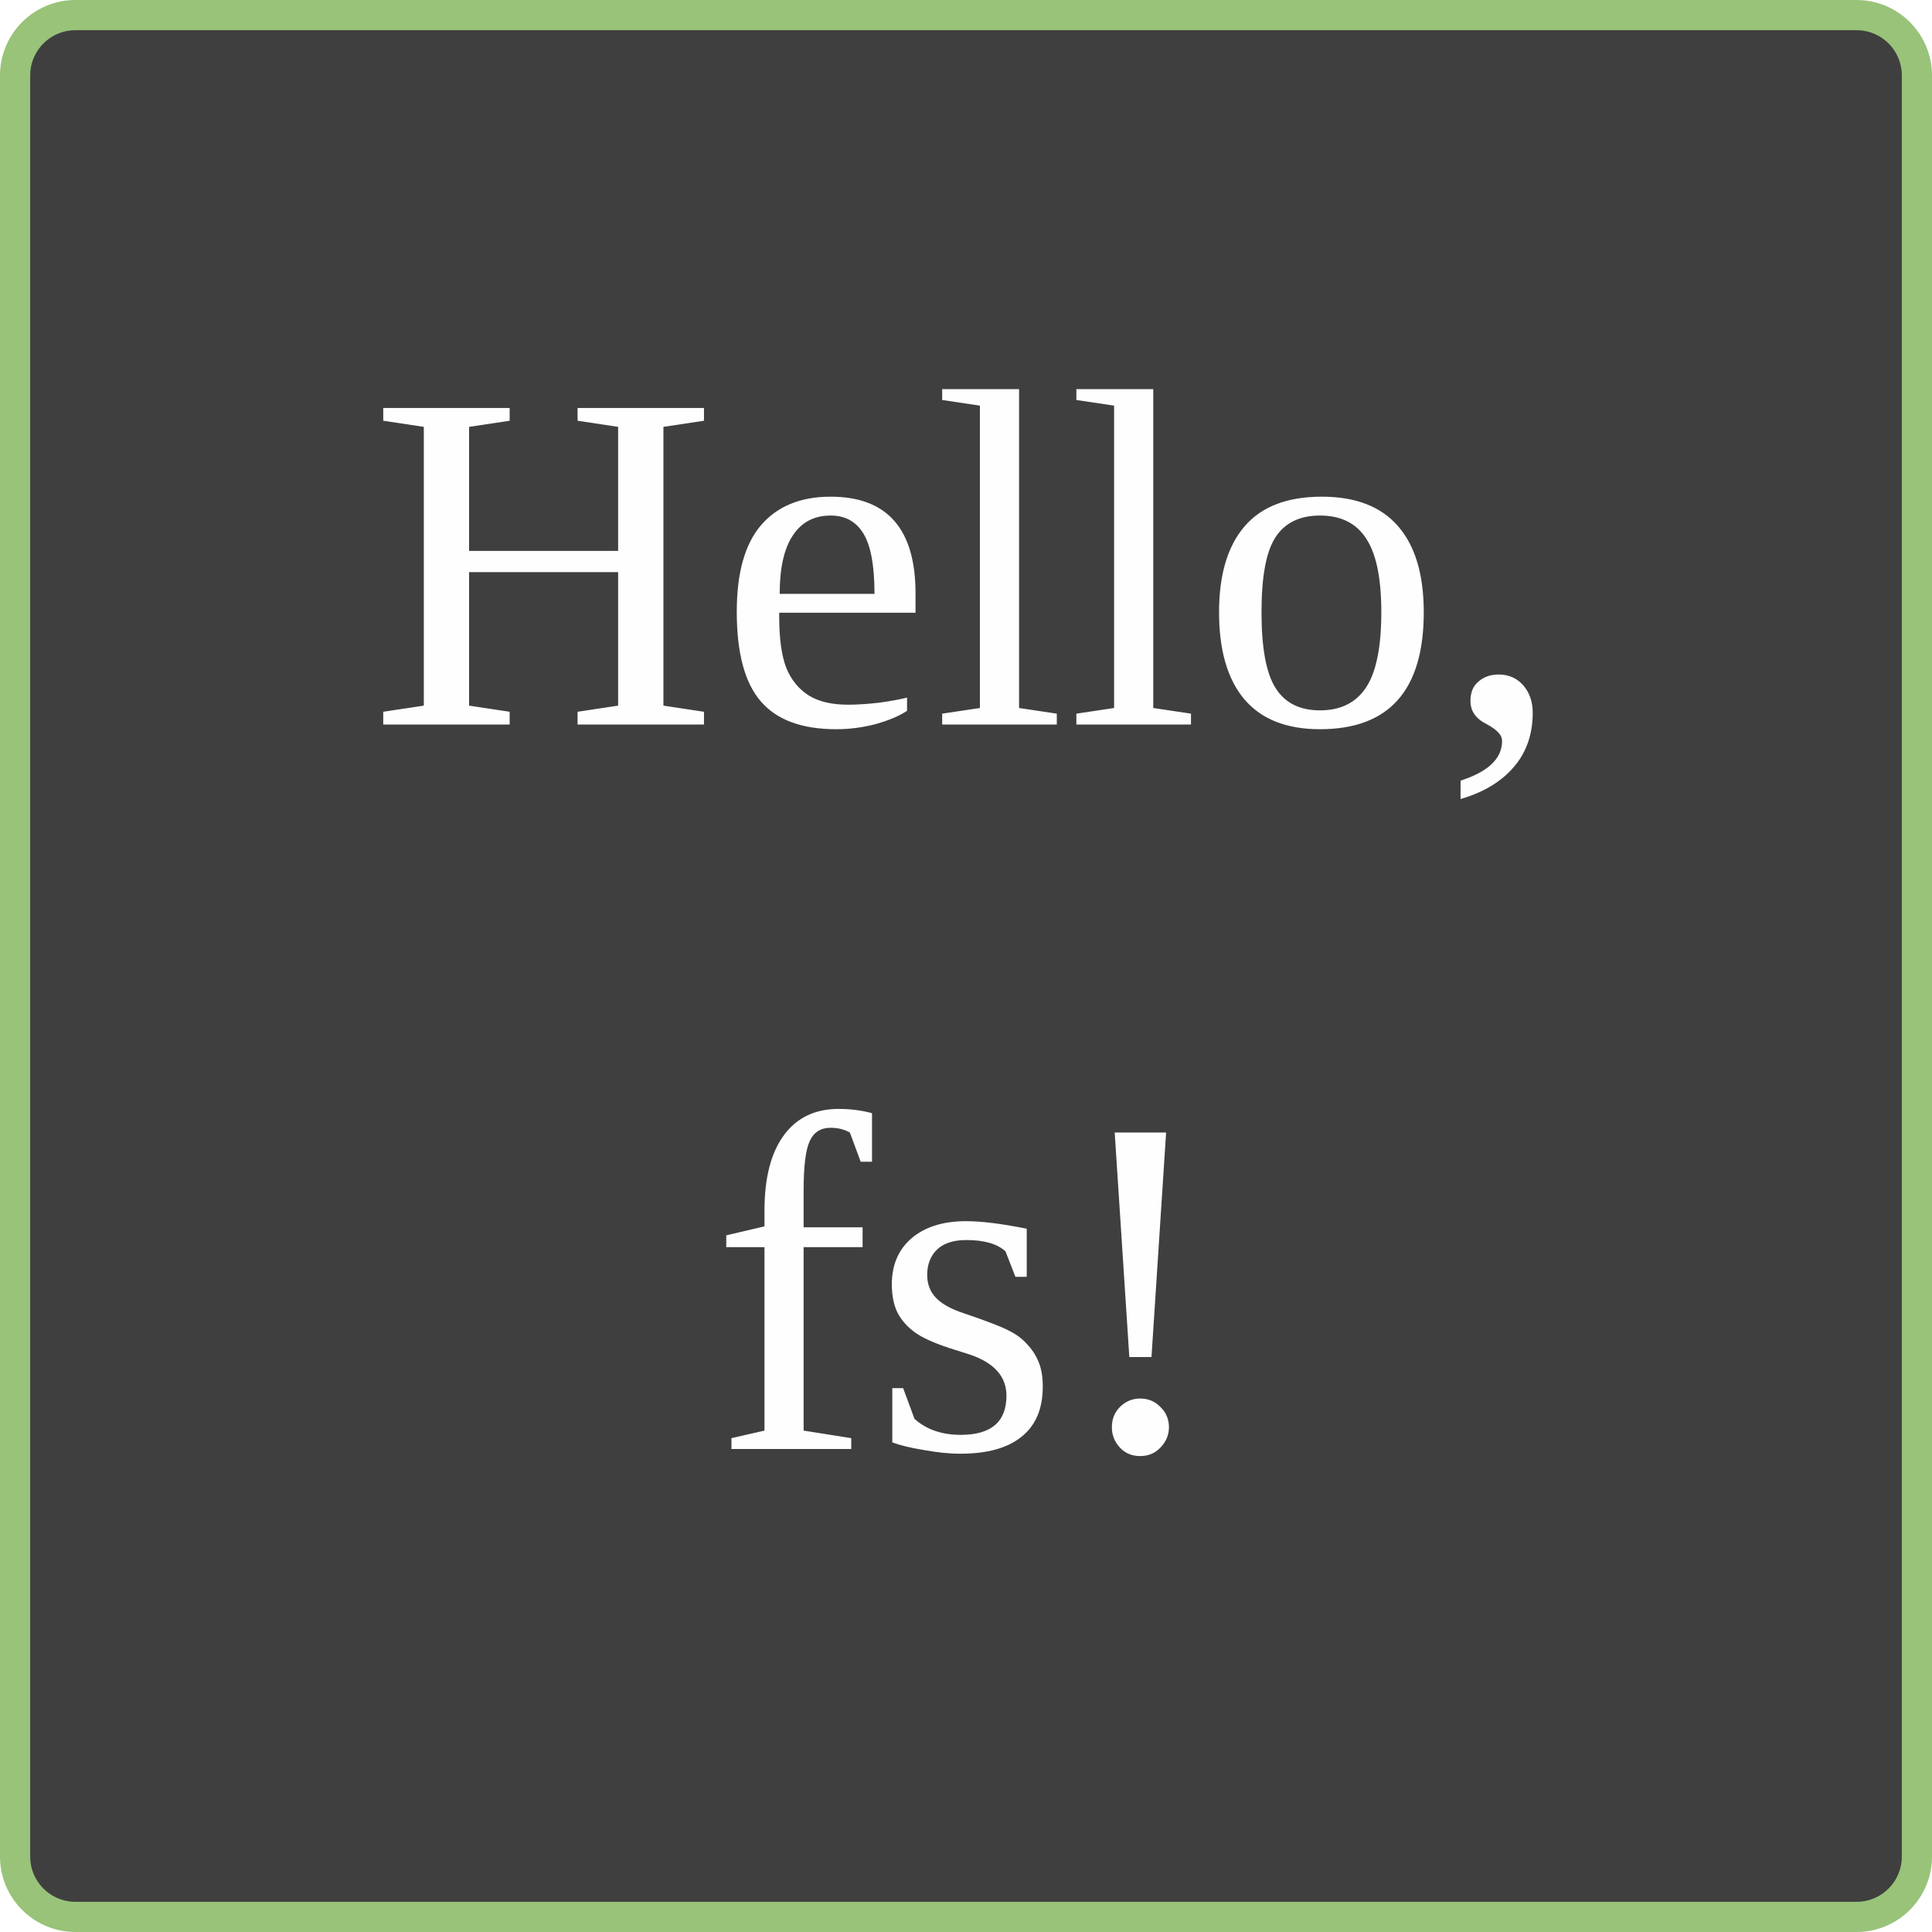
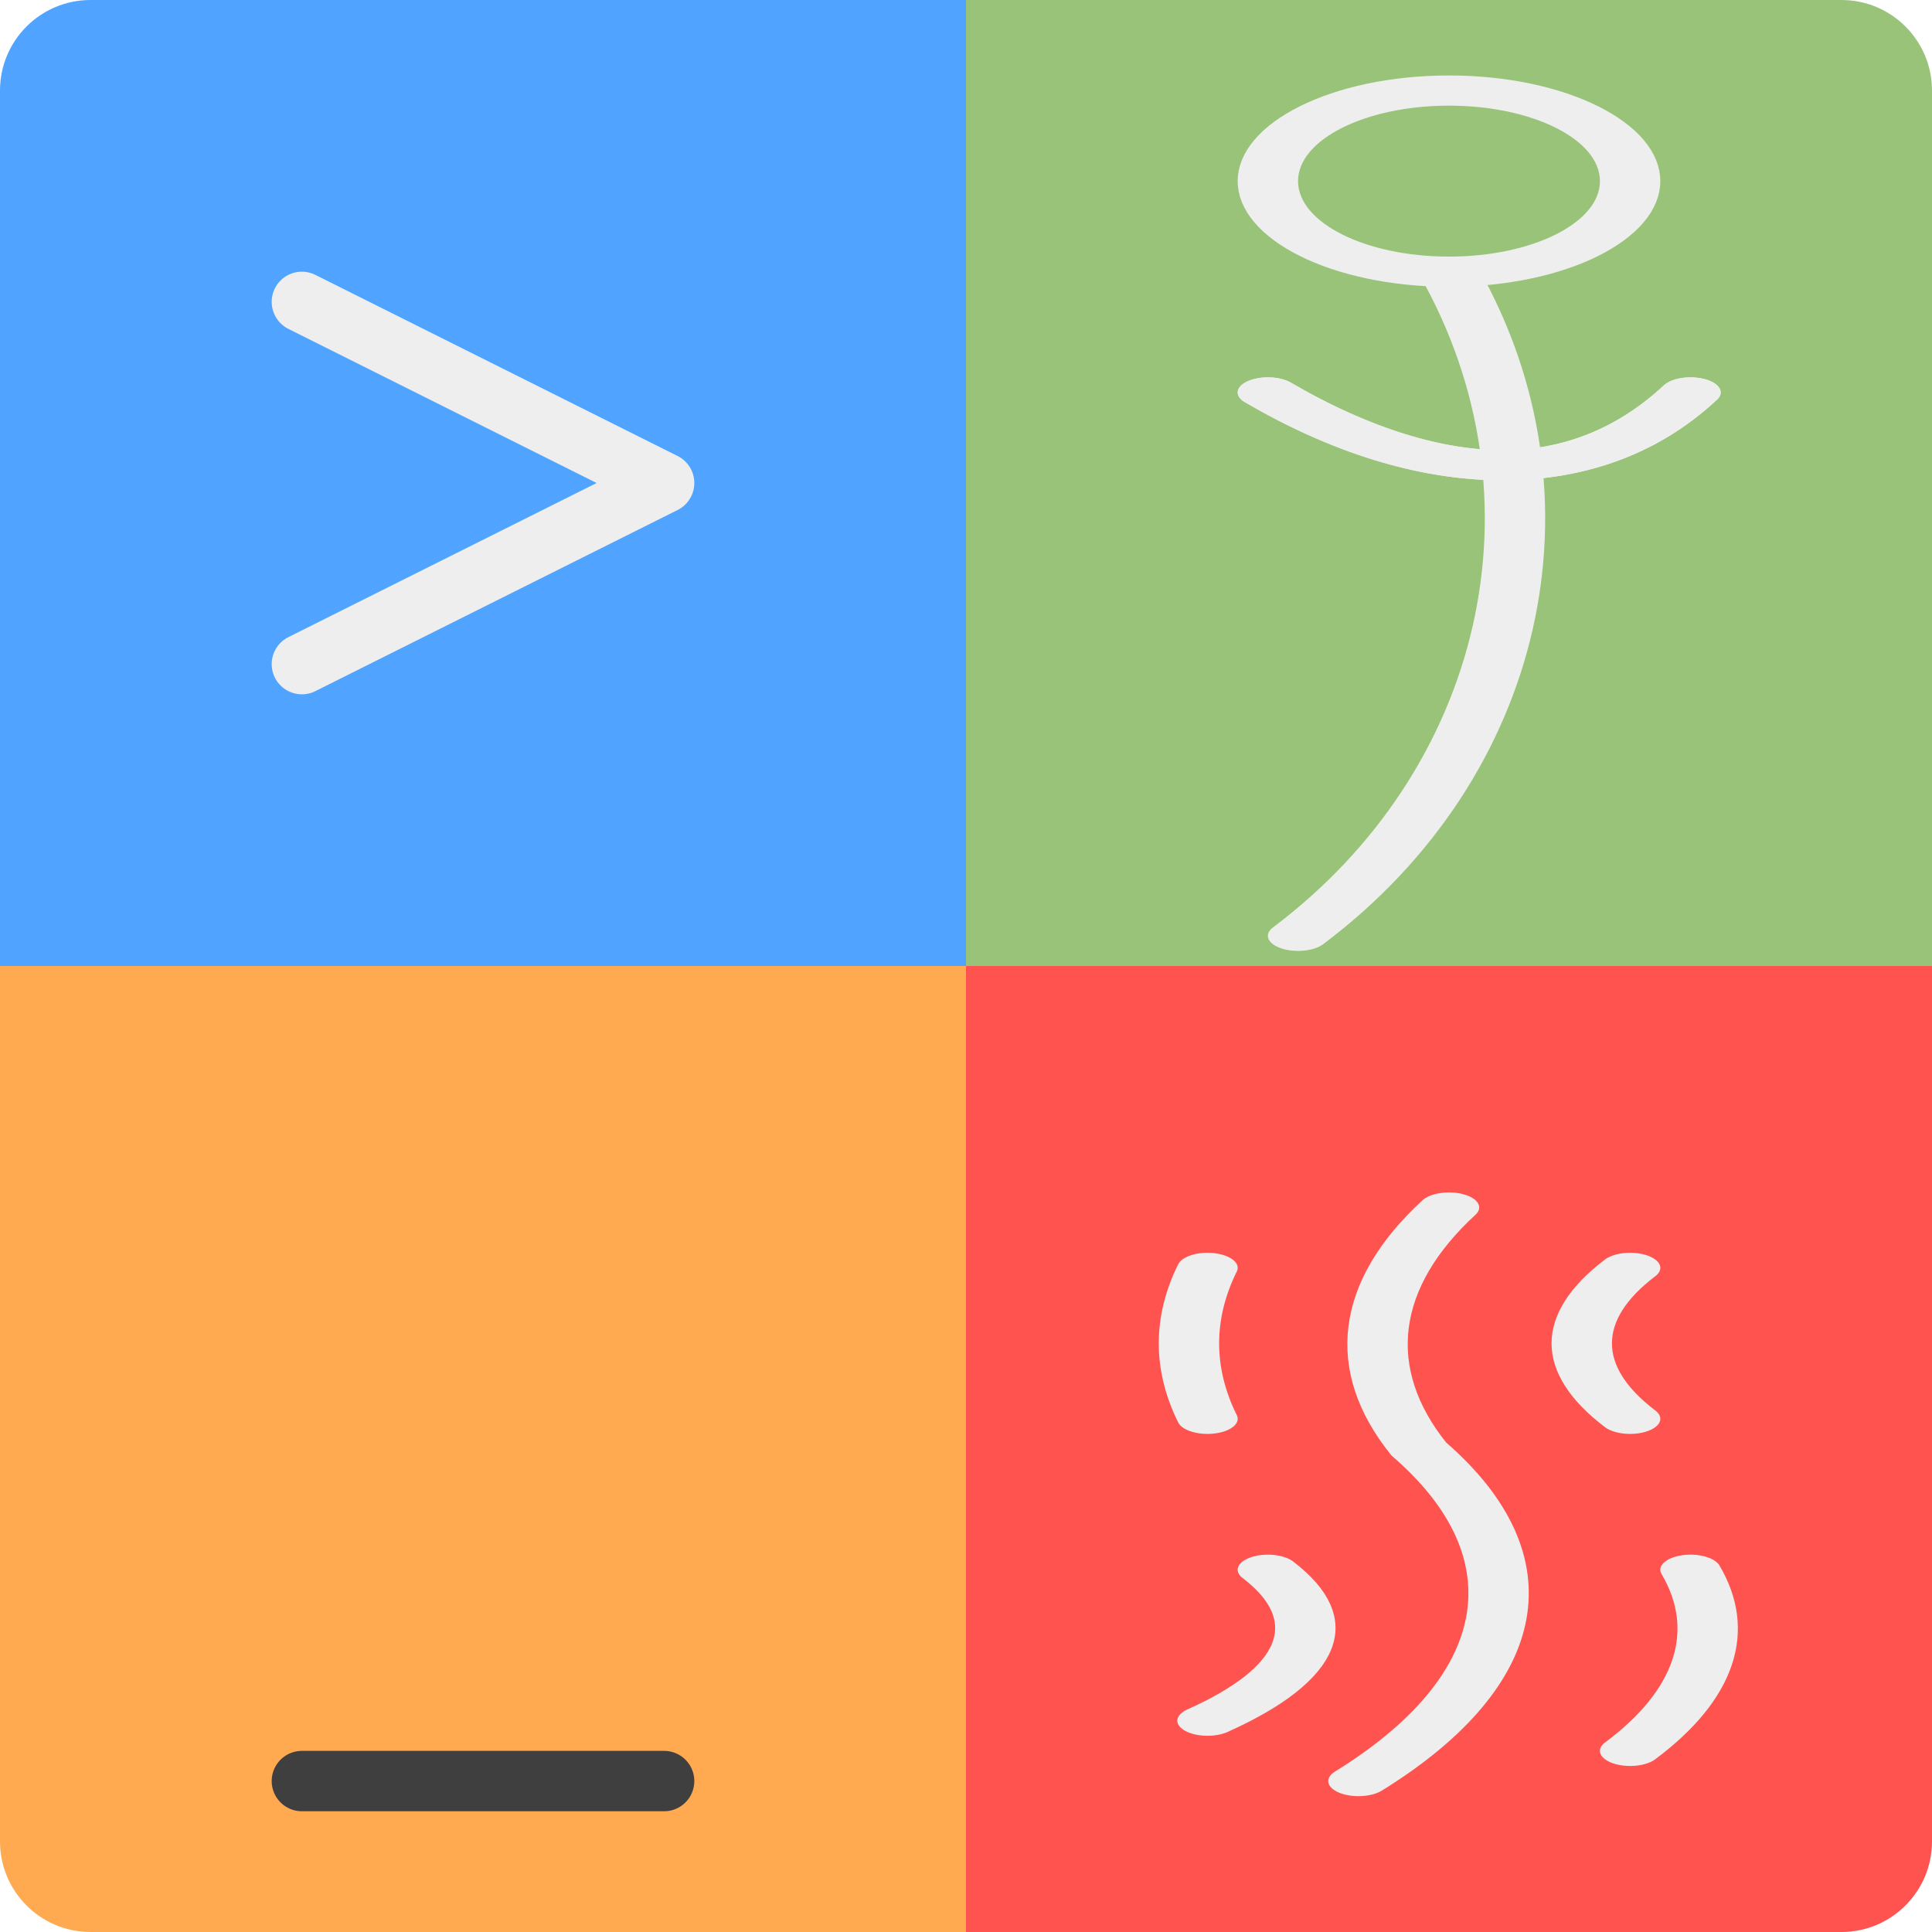
<svg xmlns="http://www.w3.org/2000/svg" width="64" height="64" viewBox="0 0 64 64">
  <g>
-     <path stroke="#98C379" stroke-width="1" fill="#3f3f3f" stroke-linecap="round" stroke-linejoin="round" d="           M32,32 m-29.5,-31.5           l59,0 a2,2,0,0,1,2,2           l0,59 a2,2,0,0,1,-2,2           l-59,0 a2,2,0,0,1,-2,-2           l0,-59 a2,2,0,0,1,2,-2           Z           " />
-     <text x="32" y="24" font-size="16" fill="#fefefe" text-anchor="middle">
-       Hello,
-     </text>
-     <text x="32" y="48" font-size="16" fill="#fefefe" text-anchor="middle">
-       fs!
-     </text>
+     <path fill="#50a4ff" d="           M3,0           l29,0 l0,32 l-32,0           l0,-29 a3,3,0,0,1,3,-3           Z           " />
+     <path stroke="#eeeeee" stroke-width="2" fill="none" stroke-linecap="round" stroke-linejoin="round" d="           M16,16 m-6,-6           l12,6 l-12, 6           " />
+   </g>
+   <g>
+     <path fill="#98C379" d="         M32,0         l29,0 a3,3,0,0,1,3,3         l0,29 l-32,0 l0,-29         Z         " />
+     <g id="letter-f-lower" stroke="#eeeeee" stroke-width="2" fill="none" stroke-linecap="round" stroke-linejoin="round" transform="translate(16, 0) scale(1, 0.5)">
+       <circle cx="32" cy="12" r="6" />
+       <path d="             M32,32 m0,-14             a20,36,0,0,1,-5,44             M32,32 m8,-6             a18,64,-10,0,1,-14,0             " />
+       <path d="             M32,32 m8,-6             a18,64,-10,0,1,-14,0             " />
+     </g>
+   </g>
+   <g>
+     <path fill="#ff5350" d="         M32,32         l32,0         l0,29 a3,3,0,0,1,-3,3         l-29,0 l0,-32         Z         " />
+     <g id="letter-s-lower" stroke="#eeeeee" stroke-width="2" fill="none" stroke-linecap="round" stroke-linejoin="round" transform="translate(16, 28) scale(1, 0.5)">
+       <path d="           M32,32 m0,-8           a32,24,0,0,0,-1,16           a32,24,0,0,1,-2,22           " />
+       <path d="           M32,32 m-8,-4           a28,24,0,0,0,0,10           m14,-10           a32,16,0,0,0,0,10           m-12,10           a32,14,0,0,1,-2,10           m16,-10           a24,18,0,0,1,-2,12           " />
+     </g>
+   </g>
+   <g>
+     <path fill="#ffaa50" d="         M0,32         l32,0 l0,32         l-29,0 a3,3,0,0,1,-3,-3         l0,-29         Z         " />
+     <path stroke="#3f3f3f" stroke-width="2" fill="none" stroke-linecap="round" stroke-linejoin="round" d="           M16,48 m-6,11           l12,0           " />
  </g>
</svg>
